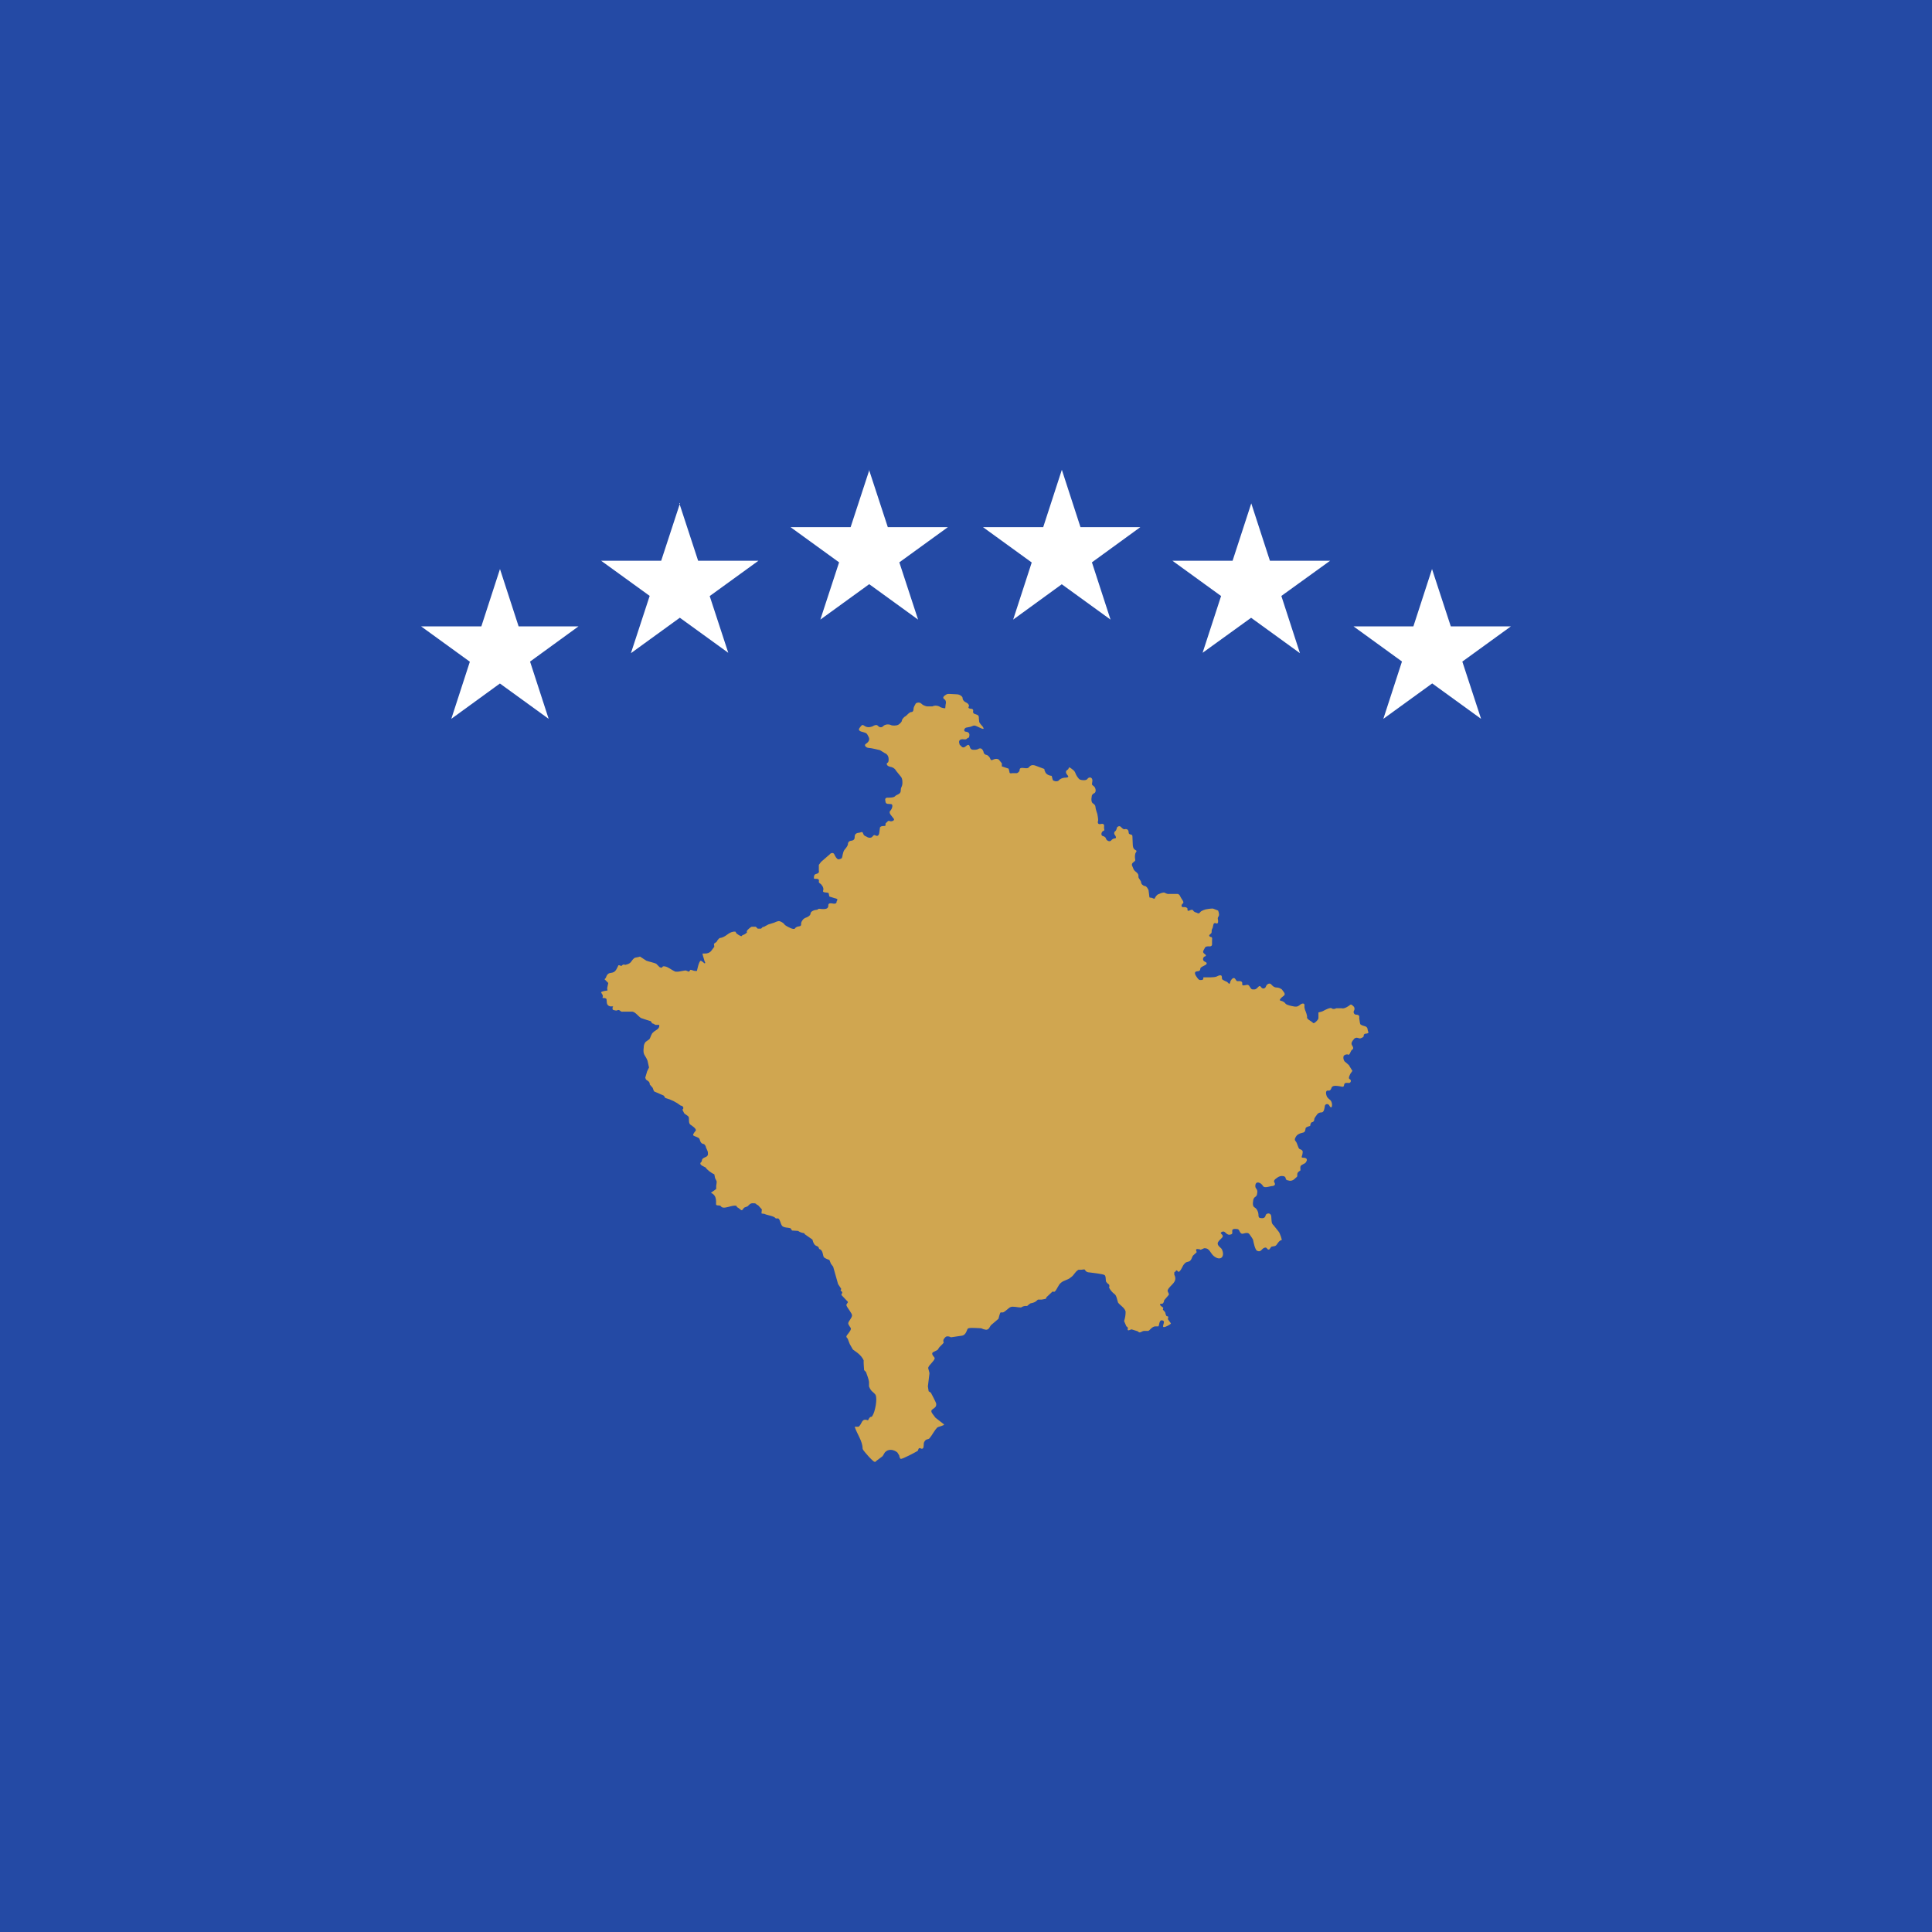
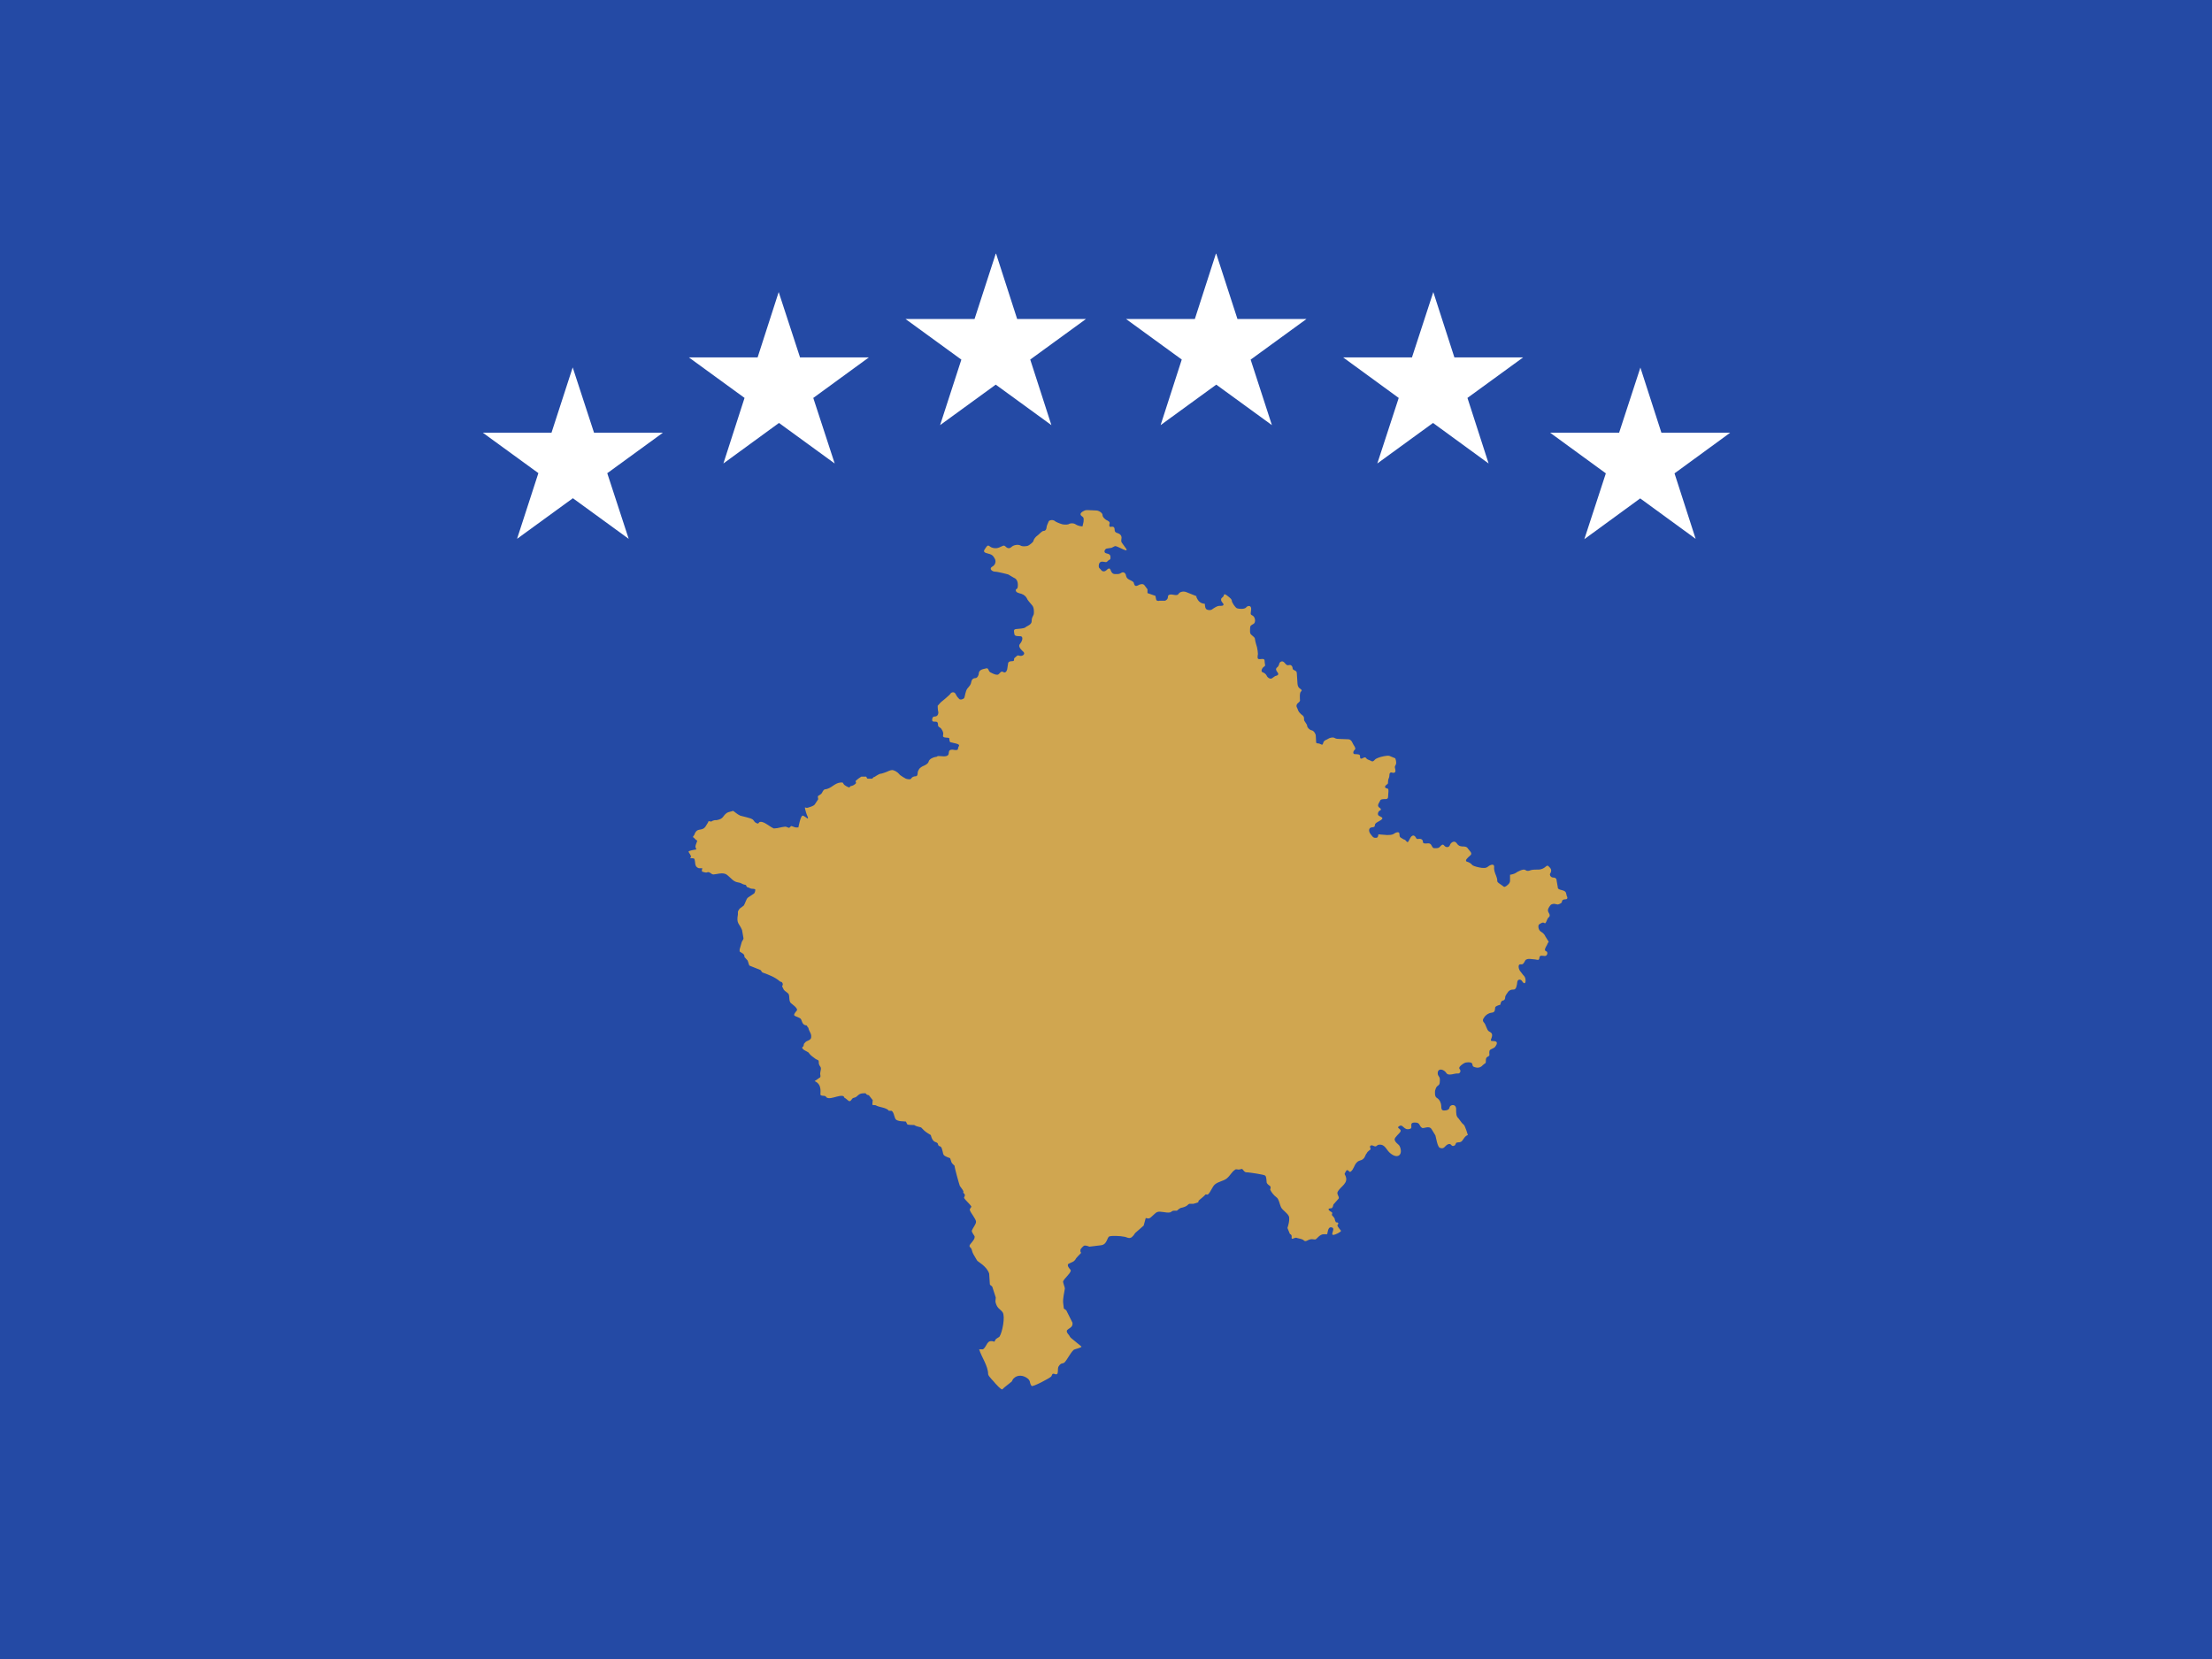
- <svg xmlns="http://www.w3.org/2000/svg" id="flag-icons-xk" viewBox="0 0 512 512">
-   <path fill="#244AA5" d="M0 0h512v512H0z" />
-   <path fill="#D0A650" d="m202.3 245.7 1.3-.7 1.6-.5s.8-.4 1.2-.4 1.3.5 1.5.9c.3.4 1.7 1 1.7 1s1 .4 1.1 0q.3-.4 1-.5c.7-.1.6-.4.6-.7q0-.5.5-1.1c.3-.4 1-.6 1-.6s1-.4 1-1 1.1-1 1.7-1c.5-.1 0-.4 1.3-.2 1.4.1 1.6-.3 1.7-.7 0-.5 0-.9.9-.8q1.3.3 1.3-.4c0-.4.8-.7-.6-1-1.4-.5-1.3-.2-1.4-.8s0-.6-1-.7-.4-.5-.5-1q-.1-.6-.5-1c-.2-.4-.7-.4-.7-.8q.2-.8-.6-.8c-.8 0-.7 0-.7-.4q0-.8.6-.9.9-.2.7-.9v-1.5l.6-.8 2.3-2c.2-.3.9-.6 1.2 0q.4.9.8 1.2c.2.3 1 0 1.2-.2.2-.4.2-1.5.7-2.2q.8-.9.9-1.4 0-.9.9-1c.9-.1.9-.7.9-1.1s.2-.9 1-1c.6 0 1-.5 1.2.1s.4.7.9.9q.7.5 1.4.2c.4-.3.5-.8 1-.5q.8.4 1-.6l.2-1.5s.1-.4 1-.4.2-.5.6-.8c.5-.4.5-.7 1-.5s1.5-.2 1-.7c-.4-.6-1.4-1.4-.9-2 .6-.6.8-1.7.3-1.8s-1.4.1-1.5-.5-.3-1 .3-1.2c.7 0 1.9 0 2.2-.4s1.5-.5 1.5-1.4c0-1 .3-1 .4-1.6.1-.5.1-1.6-.3-2.1l-1.3-1.6a2 2 0 0 0-1.2-1q-1.2-.2-1.3-.8c0-.6.5 0 .5-1.3s-1-1.6-1-1.6l-1.3-.8s-2.4-.6-3-.6-1.4-.7-.7-1.1q1.2-.8.7-1.8c-.5-1-.5-1-1.5-1.3q-1.5-.3-.9-1.1c.5-.6.6-1 1.2-.6q.9.7 2.2.2 1-.6 1.4-.2c.3.3.8.7 1.4.2.5-.6 1.5-.6 2-.4.5.3 1.6.2 2 0s1-.8 1-1.1.5-1 1-1.2c.4-.3 1-1.1 1.5-1.1s.6-.5.6-.9.4-1 .5-1.2c0-.3 1-.7 1.6-.1s1.5.7 1.5.7h1.4q.8-.4 1.8 0c.6.5 1.6.5 1.6.5l.1-1q.2-.7-.1-1.2c-.4-.3-.9-.6-.1-1.2.7-.5.7-.4 1.4-.4l1.8.1c.6 0 1.5.5 1.5 1s.4.9.8 1.1q.9.4.9 1-.4.6.3.7.9 0 .8.6-.2.7.7.9t.8 1l.1 1c.1.4.8 1.1.8 1.1s1 1.2-.3.6-1.6-.8-2-.7l-.8.3-1 .2c-.6 0-1 1-.3 1.1q1.1.1 1 1c-.1.9-.2.4-.6.8s-.7.2-1.3.2q-1 .1-.8 1c.2.9.2.4.5.8q.5.7 1.2.1c.5-.4.9-.7 1.1.1s.7.8 1.2.8q.8 0 1.2-.3.8-.3 1.2.7.1.9 1 1 .6.4.8.9.2.7.8.3.9-.4 1.5 0l.8 1v.8l1.8.6.2.8q0 .6.7.4h1.3s.7-.3.7-.8.3-.6.7-.6c.5 0 1.5.3 1.8-.2q.6-.8 1.7-.4l2.4.9s-.2 0 .3 1c.6.8 1.6.8 1.6.8l.3 1.1c.2.3 1 .5 1.5.2q.6-.7 1.6-.8 1 0 1-.3c0-.3-.6-.6-.6-1.2s.6-.5.7-1 .6 0 1 .3q.6.4.8 1c.2.6.8 1.5 1.2 1.7.5.2 1.7.3 2-.2s1.3-.6 1.3.5c-.1 1-.3 1 .3 1.4s.8 1.6.2 1.9q-.7.3-.7 1-.2 1.1.2 1.6.8.5.8 1c0 .5.5 1.9.5 1.9s.3 1.5.2 1.8-.2 1 .6.9q1.1-.3 1 .6c-.1.9.3 1-.2 1.2s-.7 1-.3 1.3q.8.2 1 .7c0 .4.8 1 1.3.6q.4-.5.9-.6.7 0 .3-.7-.6-.7-.1-1.2c.4-.2.5-1 .5-1s.6-.8 1.2 0c.7.7.8.4 1.2.4q.7.1.7.9c0 .8 1 .3 1 1l.1 2.3s0 1 .6 1.3.4.4.1.9q-.2.7-.1 1.4c.1.7.1.5-.3.9q-.8.5-.4 1.2c.3.6.2.9 1 1.5.7.6.6.9.6 1.3s.7 1 .7 1.4c0 .5.6 1 1 1s1 .9 1 1.3l.2 1.6s-.1.2.4.2 1 .6 1.1 0q.5-.9 1.1-1c.4-.2 1.2-.5 1.5-.3q.7.4 1.2.3h2.2s.4 0 .7.7 1.1 1.4.7 1.8c-.5.3-.5 1 0 1q1-.1 1.2.4-.1.8.5.5.8-.4 1 0t1 .6q.5.4.9-.2c.3-.4 1.4-.7 1.4-.7s1.5-.3 2-.2l1.3.5s.4.9.2 1.4-.4.4-.2 1.2q.1 1-.5.8-.7-.3-.8.6c-.1.9-.4.8-.4 1.4s0 .5-.3.8q-.7.5 0 .8c.6 0 .4.6.4 1v1s0 .5-.6.5q-1.1-.1-1.3.4c-.2.5-.8 1-.2 1.5q.9.6.1.8c-.4.2-.6 1 0 1.3q1 .4.3.9c-.5.3-1.4.6-1.4 1q0 .7-.8.7-1.2.1-.1 1.6c.6.9.8.7 1.3.7s.4-.7.4-.7h2q.9 0 1.5-.2c.4-.2 1.4-.7 1.4.1s.2.7.7 1 .5.1 1 .6q.4.6.6-.5c.3-.6.9-1.2 1.3-.5s.5.5 1 .5q.9 0 .8.7c-.1.7.6.4 1.2.3s.7.4 1 .8q.3.5.8.4.5.1 1-.4c.3-.3.6-.8 1-.2s1.1.4 1.3-.2 1-1.1 1.5-.4q.6.7 1.3.7t1.4.5c.3.5 1.2 1.2.5 1.7s-1.4 1.2-.8 1.3q.9.2 1.3.8c.4.4 1.6.6 2.1.7s1 .2 1.7-.4c.6-.5 1.3-.5 1.2.2s.3 1.5.3 1.5.4 1 .4 1.5q-.2.4.8 1c1 .6.7.9 1.4.4q.9-.8.8-1.2v-1.4s1-.2 1.3-.4 1.9-1 2.2-.7.9.2 1.2 0h1.5q.6.2 1.8-.6c.7-.6.7-.4 1.2 0s.4 1 .2 1.3 0 1 .6 1q1 0 .8.9l.2 1.3c.1.4.1.5 1.1.8 1 .2.9.8 1 1.3q.4.6-.3.7-.9 0-.8.7c-.1.4-1 .6-1 .6l-.8-.2s-.6 0-.8.4c-.3.3-.9 1-.5 1.6q.6.9 0 1.2c-.4.3-.6 1.5-1 1.3s-.8 0-1.1.2-.3 1.4.4 1.8q1.1.9 1 1l.8 1.3-.5.7c-.2.4-.7 1.3-.2 1.5s.3 1-.2 1-1.2-.2-1.3.5-.4.5-1 .4-2-.4-2.3.3q-.3 1-1 .8c-.7 0-.5 1-.3 1.5s.9 1 .9 1 .5.4.5 1.3-.4.8-.7.2-1.1-.5-1.2.1-.2 1.7-.9 1.7q-.8 0-1.2.6c-.2.3-.7.9-.7 1.2s-.1.7-.6.8c-.4 0-.5 1-.5 1s-1.1.2-1.2.6 0 1.1-.9 1.2q-1.3.3-1.7 1.1-.5.7 0 1.2c.4.4.6 1.8 1 2q1 .3.8 1c0 .8-.6 1.3.1 1.3q1.2 0 1 .8c-.3.6-.3.6-.9.9-.5.3-.8.3-.8 1s.2.6-.3.9q-.6.4-.5 1c0 .6-.1.4-.7 1s-1.3.6-1.8.4q-.5 0-.6-.6c-.1-.6-1-.6-1.4-.5-.5.1-1.1.6-1.1.6s-.8.5-.5 1q.5.8-.4 1c-.7 0-2.2.7-2.6 0-.5-.9-1.8-1.4-2-.3s.6.9.5 2c-.1 1-.3 1-.7 1.3q-.4.4-.4 1c-.1.4-.2 1.4.4 1.7s1 1.3 1 1.8 0 1 .6 1q1.1.2 1.3-.7c.1-.6 1.4-.9 1.5.3s0 1.8.6 2.3l1.2 1.5c.6.6 1 2.4 1 2.4-1 .2-1.2 1.4-1.8 1.6l-1 .2-.5.7c-.7.3-.5-.8-1.4-.4-.7.3-.8 1.2-1.8.8-.6-.2-1-2.3-1.1-2.8 0-.3-.7-1.2-.9-1.5-.6-1-1.8 0-2.2-.3-.7-.4-.4-1.2-1.3-1.2-2-.2-.6 1.1-1.4 1.4-1.5.6-1.5-1.4-2.7-.5-.4.3.7.6.4 1.2-.2.4-1.4 1.2-1.3 1.8.1.8 1 1 1.2 1.7.7 1.7-.4 3-2.2 1.6-1-.8-1.1-2.2-2.6-2.1l-.9.4q-.4-.2-1-.2c-.5.2 0 .6-.1.9l-.9.8c-.4.5-.3 1-.9 1.5-.5.3-.9.1-1.4.7-.6.6-.7 1.5-1.4 2.1-.4.3-.6-.9-1 0q-.2 0-.3.2v.6c1 2-1 2.6-1.7 4-.3.5.5 1 .2 1.4l-1.2 1.4q0 .4-.3.8c-.2.2-.7 0-.8.3 0 .3.6.6.8.8s-.1.5 0 .6c1 1 .4.7.9 1.6 0 .2.4 0 .5.3l-.1.6.8 1.1c0 .3-1.5 1-1.8 1-.9 0 .8-1.8-.7-1.8-.6 0-.6 1.4-.8 1.6h-.8c-.9 0-1.5 1.1-1.9 1.2h-1.1c-.4 0-.8.4-1.2.4q-.2 0-.5-.3l-1.6-.5c-.3 0-.8.4-1 .2-.2-.1.3-.7-.4-1l-.6-1.4q.4-1.2.4-2.5c-.2-1-1.5-1.7-2-2.4-.2-.5-.4-2-1-2.3a5 5 0 0 1-1.4-1.7q.2-.3 0-.8-.5-.3-.8-.8c-.1-.4 0-1.5-.4-1.7-.4-.3-3.3-.6-4-.7q-.5 0-.9-.3l-.4-.5-.9.1h-.7c-1 .6-1.1 1.4-2 2-.9.8-1.8.7-2.7 1.5-.6.5-1 1.7-1.5 2.2-.2.3-.6 0-.7.1l-1.6 1.5s0 .3-.2.4l-1 .2h-1c-.4.2-.4.7-2 1l-.3.2-.6.5h-.6q-.6.1-1 .4c-.9 0-2.2-.4-2.8-.1-.4.1-1.5 1.3-2 1.4h-.6c-.2 0-.5 1.4-.6 1.7l-2 1.7-.5.8q-.3.4-.8.4-.7-.1-1.3-.4c-.7 0-2.7-.2-3.3 0-.6 0-.4 1.9-2 2l-2.7.4s-.6-.4-1.2-.2c-.2 0-.8.7-.8 1v.3l.1.3c-.3.5-1.1 1-1.4 1.6l-.2.3c-.2.2-1.3.6-1.4.8-.3.6.7 1.2.6 1.5-.2.8-1.4 1.6-1.7 2.4-.1.3.4 1.3.3 1.7l-.4 3.3.2 1.3.6.4c.1.2 1.4 2.6 1.4 2.9.2 1.7-2.3 1.1-.8 2.9l.6.8 2.3 1.8c0 .3-1.6.6-1.8.8-.8.8-1.4 2.1-2.1 2.9-.5.4-.9 0-1.4 1-.2.4 0 1.3-.3 1.6-.4.4-.7-.2-1 0-.2 0-.3.6-.4.7-.5.3-4.2 2.3-4.5 2.1-.2 0-.4-.7-.4-.9l-.5-.8c-1-.8-2.4-1-3.3 0l-.6 1-1.6 1.2s-.3.4-.5.3c-.3 0-1.2-1-1.5-1.3-.4-.5-1.6-1.7-1.7-2.2 0-2-1.5-3.9-2.1-5.8h1c1-.6.7-2.4 2.5-1.7.3-.3.2-.6.7-.9q.4 0 .5-.3c.7-1 1.4-4.6.8-5.6-.6-.8-1.2-.8-1.7-2.2v-1.2c0-.4-.7-2.4-.8-2.6l-.5-.5c0-.1-.2-2.3-.1-2.5-.6-1.7-2.8-2.8-2.9-3l-.8-1.4-.5-1.3c0-.2-.4-.4-.4-.7 0-.4 1.2-1.4 1.2-2.1 0-.3-.8-1-.7-1.5s1-1.4 1-2-1.3-2-1.5-2.7c0-.4.5-.7.4-.9l-1.7-1.8c-.1-.3.5-.6 0-1s0-.3-.1-.7l-.8-1.2-1.3-4.6-.6-.8-.4-1s-1.3-.4-1.5-.8c-.2-.3-.2-1.2-.6-1.7q-.2-.3-.6-.4l-.2-.5c-.4-.5-1.1 0-1.6-2l-2-1.4-.2-.3q-.9-.1-1.6-.6l-1.6-.1-.4-.6c-.6-.2-1.7-.1-2.2-.6s-.6-2.2-1.3-2h-.4c-.5-.7-2.2-.8-3-1.2-.2-.1-.8 0-.8-.2l.1-1-1-1.1c-.6-.2-.3-.3-.8-.5-1.1-.1-1.2 0-2 .8l-.8.3c-.4.2-.5 1-1 .6l-.5-.4c-.3-.3-.5-.1-.6-.6-1-.5-3.6 1.2-4.2 0-.5-.3-.8 0-1.2-.3-.2-.2.5-2.4-1.4-3.2l1.4-1v-.8c0-.3.2-1 .1-1.3l-.4-.8-.2-1-.6-.3q-.8-.5-1.4-1.1l-.3-.4c-.3-.2-1.5-.6-1.4-1.1q0-.2.3-.4l.2-.7c.5-.7 1.7-.4 1.5-1.7 0-.6-.5-1.1-.6-1.8l-.4-.5c-1.2-.1-1-1.3-1.4-1.6-1.3-.8-2.2-.3-.8-2 .2-.5-1.2-1.4-1.5-1.6-.5-.5-.2-1.5-.4-2-.1-.3-1-.7-1.2-1l-.4-.8v-.2q.4-.3 0-.8-.2-.2-.5-.2-1.8-1.4-4-2c-.4-.2-.2-.5-.6-.7l-2.3-1c-.3 0-.4-.9-.6-1.1l-.7-.8c0-.8-.5-.9-1-1.3l-.2-.5.5-1.7.5-1-.4-1.8c-.6-1.6-1.3-1.4-1-3.6q0-.6.3-1.1l.2-.3 1-.7c.3-.4.5-1.5 1-1.8.2-.3 1.2-.8 1.3-1q.4-.4.3-1h-1c-.1 0-.5-.4-.9-.4l-.2-.4-.2-.2-1-.3-1.5-.5c-.7-.4-1.5-1.6-2.3-1.7h-2.5c-.6.1-.6-.2-1-.4-.7-.2-.2.4-1.7-.1q-.2-.5.1-.9h-.8c-1.2-.3-.8-1.4-1-2q-.4-.3-1-.2v-.3c.3-.3-.4-1.1-.4-1.2 0-.3 1.5-.5 1.7-.5l-.1-.6.3-1.4-1-1q.3-.2.4-.5c.7-2 1.8-.4 2.8-2.2l.5-1h.2l.6.2q.2-.3.6-.4l.4.1c1.8-.4 1.4-1 2.4-1.8.3-.2 1.1-.2 1.5-.4l1.7 1.1c.5.2 2.3.6 2.6.8l.9.9c1 .5.4-.4 1.4-.2s1.8 1 2.8 1.4h.7c.3 0 2-.4 2.1-.3l.7.3c.2 0 .4-.5.5-.5.7.1.8.4 1.7.3 0 0 .5-2.6 1-2.7.2 0 .9.6 1 .7.4 0 0-.6 0-.6 0-.2-.6-1.8-.5-2h.6q1 0 1.6-.6l.9-1.2-.1-.8.7-.5q.3-.6.8-1c1.7-.2 2.2-1.5 3.7-1.7h.5l.3.5c.1.1 1 .7 1.3.7l.3-.3c.3 0 1.1-.5 1.2-.8q-.2 0 0-.4c0-.1 1-1 1.2-1h1.1l.5.5h.9l.5-.5z" />
-   <path fill="#FFF" d="m281.4 124.5 12.9 39.7-33.8-24.5h41.7l-33.7 24.5zm50.2 8.9 12.9 39.7-33.8-24.5h41.8L318.7 173zm47.9 17.4 13 39.7-33.8-24.5h41.7l-33.8 24.5zm-149.1-26.3-13 39.7 33.8-24.5h-41.7l33.8 24.5-13-39.7zm-50.2 8.9-13 39.7 33.8-24.5h-41.7L193 173l-13-39.7zm-47.7 17.4 12.9 39.7-33.8-24.5h41.7l-33.7 24.5z" />
+ <svg xmlns="http://www.w3.org/2000/svg" id="flag-icons-xk" viewBox="0 0 640 480">
+   <path fill="#244AA5" d="M0 0h640v480H0z" />
+   <path fill="#D0A650" d="M253 224.8s1.2-.8 1.6-.9c.5 0 2-.6 2-.6s1-.5 1.5-.5c.6 0 1.6.6 2 1.1.3.5 2 1.4 2 1.4s1.2.4 1.5 0c.2-.4.7-.7 1.3-.7.5 0 .6-.5.6-.9s.2-.9.6-1.4c.5-.5 1.3-.8 1.3-.8s1.2-.5 1.3-1.2c.2-.7 1.3-1.2 2-1.3.7 0 0-.4 1.8-.2 1.7.2 2-.4 2-.9.1-.5 0-1 1.1-1 1.1.2 1.6.2 1.6-.4 0-.6 1-1-.7-1.4-1.8-.5-1.6-.1-1.8-1 0-.7 0-.6-1.1-.7-1.2-.1-.6-.7-.7-1.3-.1-.6-.4-1-.6-1.3-.3-.4-.9-.4-.9-1s-.1-1-.7-1c-.7 0-1 0-1-.5 0-.6.2-1 .8-1 .7 0 1-.6 1-1.2-.2-.6-.2-1.9-.2-1.9l.9-1s2.6-2.1 2.8-2.5c.2-.4 1.1-.7 1.5.1.4.8.6 1 1 1.4.3.4 1.3.1 1.5-.3.2-.4.3-1.9.9-2.7.6-.7 1-1.1 1.1-1.8s.5-1.2 1.2-1.2c.6 0 1-.9 1-1.4 0-.5.4-1 1.2-1.2.8-.1 1.3-.6 1.6.2s.6.7 1.1 1c.6.3 1.4.6 1.8.3.5-.4.7-1 1.3-.7.6.4 1 0 1.2-.7l.3-1.9s.1-.5 1.1-.5.3-.6.8-1c.6-.4.6-.8 1.3-.6.7.3 1.8-.3 1.3-1-.6-.6-1.8-1.6-1.1-2.4.7-.8 1-2 .3-2.2-.7-.1-1.8.1-1.9-.6-.1-.8-.4-1.4.5-1.5.8-.1 2.2-.1 2.7-.5.4-.4 1.8-.7 1.8-1.8 0-1.2.4-1.3.6-2 .1-.6.1-2-.5-2.6-.6-.7-1.4-1.6-1.5-2-.2-.4-.7-1-1.6-1.3-.8-.2-1.6-.4-1.6-1 0-.7.6.1.6-1.6 0-1.7-1.1-2-1.1-2l-1.7-1s-3-.8-3.8-.8-1.8-.8-.9-1.4c1-.5 1.2-1.5.9-2.2-.4-.7-.6-1.3-1.9-1.6-1.3-.3-1.6-.6-1-1.4.5-.7.7-1.3 1.4-.7.6.5 1.8.7 2.7.3 1-.4 1.3-.8 1.8-.3.4.4 1 .8 1.7.2.7-.7 2-.8 2.6-.5.5.4 2 .3 2.4 0 .4-.2 1.4-1 1.4-1.3s.6-1.2 1.1-1.5c.6-.4 1.3-1.4 1.9-1.4.6 0 .8-.7.8-1 0-.5.5-1.4.6-1.7 0-.3 1.2-.8 2 0 .9.5 2 .8 2 .8s1 .2 1.7 0a2 2 0 0 1 2.1 0c.9.6 2 .6 2 .6l.3-1.3c0-.4.2-1.2-.3-1.5-.4-.3-1-.7-.1-1.4 1-.6 1-.5 1.9-.5l2.2.1c.7 0 1.8.7 1.8 1.3 0 .6.5 1 1 1.4.6.3 1.3.6 1 1.2-.1.5-.1 1 .6.8.7-.1.9.3.9.9 0 .5.2.8 1 1 .6.2 1 .7 1 1.2s-.2.9 0 1.4l1 1.4s1.3 1.5-.4.7c-1.6-.7-2-1-2.5-1l-1 .5-1.3.2c-.6 0-1.2 1.2-.2 1.4.9.2 1.2.4 1.2 1.2s-.3.5-.8 1c-.4.6-.8.2-1.6.2s-1 .7-1 1.3.3.6.6 1c.4.6 1 .7 1.6.2.5-.5 1-.9 1.3.1.4 1 .9 1 1.5 1 .7 0 1 0 1.6-.4.5-.3 1.2 0 1.3.9.2.8.7 1 1.3 1.3.6.3 1 .5 1 1 .2.6.5.8 1.1.5.6-.4 1.5-.6 1.9-.1l.9 1.2v1.1l2.3.8.2 1c0 .3.4.6 1 .4h1.6s.8-.3.8-1c0-.6.3-.8 1-.8.5 0 1.8.5 2.1-.2.4-.6 1.4-.8 2.2-.5l3 1.2s-.3 0 .4 1.1 2 1.1 2 1.1 0 1 .3 1.4c.2.4 1.3.6 1.8.2.6-.4 1.4-1 2.1-1s1.2 0 1.2-.4-.7-.7-.7-1.4.7-.6.8-1.3c.1-.6.8 0 1.3.4s1 .8 1 1.2c0 .5 1 2 1.5 2.2.6.2 2.1.3 2.6-.2.4-.6 1.6-.8 1.5.5-.1 1.3-.4 1.4.4 1.8.8.4 1 2 .3 2.4-.7.4-1 .5-1 1.2s-.2 1.6.4 2c.6.5 1 .8 1 1.2 0 .5.6 2.4.6 2.4s.4 1.9.2 2.3c0 .5-.3 1.2.7 1.1 1-.1 1.3-.1 1.3.7s.4 1.2-.2 1.5c-.6.4-1 1.4-.4 1.6.6.2 1 .6 1.2 1 .1.4 1 1.2 1.6.7.6-.4.7-.6 1.2-.7.4-.1.8-.4.3-1-.4-.5-.6-1-.1-1.4.5-.3.7-1.3.7-1.3s.7-1 1.5 0 1 .6 1.5.6.8.5.8 1c0 .6 1.2.5 1.2 1.3l.2 3s0 1.1.7 1.5c.7.5.6.6.2 1-.3.6-.2 1.5-.2 2s.2.5-.3 1c-.6.4-.9 1-.5 1.6.3.6.2 1 1.1 1.8 1 .7.9 1 .9 1.6 0 .5.9 1.3.9 1.8s.7 1.2 1.3 1.3 1.2 1 1.2 1.6l.1 1.9s0 .3.6.3c.7 0 1.2.8 1.4 0 .2-1 1-1 1.4-1.3s1.4-.6 1.9-.3 1 .3 1.5.3l2.6.1s.6 0 1 .8c.3.8 1.3 1.8.8 2.2-.6.5-.6 1.3 0 1.3s1.5 0 1.5.5c0 .6 0 1 .7.7.5-.3.9-.4 1.1 0 .3.4.7.4 1.3.7.6.4.8.1 1.2-.3.3-.4 1.7-.8 1.7-.8s1.8-.5 2.5-.3l1.7.7s.4 1 .2 1.7c-.2.6-.5.5-.2 1.5.2 1-.3 1-.7 1-.5-.2-1-.2-1 .7 0 .8-.4 1-.4 1.8s0 .6-.5 1c-.4.3-.6.8.1 1 .7 0 .5.8.5 1.2l-.1 1.4s0 .5-.7.5-1.5 0-1.6.5c-.2.5-1 1.3-.3 1.9.8.5.6.8.1 1-.4.3-.8 1.3.2 1.6.9.4.8.7.2 1.1-.6.4-1.7.8-1.7 1.4s-.3.6-1 .7c-.7.1-1 1-.2 2 .8 1.1 1 1 1.6 1 .6 0 .6-1 .6-1l2.5.2c.6 0 1.4 0 1.9-.3.5-.4 1.7-.9 1.7 0 0 1 .3 1 .8 1.3.6.5.7.1 1.2.8.5.6.6 0 1-.7.3-.7 1-1.4 1.6-.6.5.9.5.6 1.2.6s1 .4 1 .9.6.5 1.5.4c.8 0 .9.5 1.2 1s.5.4 1 .4c.4 0 .9 0 1.2-.4.4-.4.8-1 1.3-.3.5.6 1.4.5 1.6-.2.3-.8 1.3-1.4 1.9-.6.6.9 1 .9 1.6 1 .6 0 1.4 0 1.7.6.4.6 1.5 1.4.7 2-.8.7-1.7 1.5-1 1.8a3 3 0 0 1 1.6 1c.5.4 2 .7 2.7.8.7 0 1.2.2 2-.5.9-.6 1.7-.6 1.6.3-.1.8.3 1.8.3 1.8s.6 1.4.6 1.9-.1.6 1 1.3c1 .6.8 1 1.7.4.8-.6 1-1 1-1.5v-1.7s1.2-.2 1.6-.5c.5-.4 2.3-1.3 2.8-.9s1 .3 1.5.1c.5-.2 1.4-.2 1.9-.2.4 0 1.2.1 2.2-.6.9-.8.9-.6 1.5 0 .5.5.5 1.1.2 1.6-.4.4 0 1.3.8 1.3s1 .5 1 1l.3 1.7c0 .4 0 .7 1.4 1 1.2.3 1 1 1.2 1.6.3.5.3 1-.4 1s-1 .3-1 .8c-.2.5-1.2.7-1.2.7l-1-.2s-.8 0-1.1.4c-.4.5-1 1.3-.6 2 .5.8.5 1.2 0 1.6-.4.3-.7 1.9-1.1 1.6-.5-.4-1 0-1.5.3-.5.2-.4 1.7.5 2.2 1 .6 1.2 1.3 1.2 1.3l1 1.6s-.3.3-.5.9c-.3.5-1 1.6-.3 1.8.7.2.4 1.4-.3 1.4s-1.5-.4-1.6.5-.5.6-1.2.5c-.7 0-2.4-.5-2.9.3-.5.9-.6 1.2-1.4 1.1-.8 0-.5 1.3-.2 1.8l1 1.3s.7.5.7 1.6c0 1-.5 1-1 .2-.4-.7-1.3-.6-1.4.2-.1.9-.3 2.2-1 2.2-.9 0-1.2.2-1.6.6-.3.4-.9 1.2-.9 1.6s-.1.9-.7 1-.7 1.2-.7 1.2-1.4.3-1.5.8c-.1.5.1 1.4-1 1.5a3 3 0 0 0-2.2 1.4c-.4.5-.5 1 0 1.5s.8 2.2 1.4 2.5c.5.3 1 .5.9 1.3-.1.9-.8 1.5.1 1.5 1 0 1.5.2 1.2 1-.4.7-.4.8-1 1.1-.8.4-1.1.4-1.1 1.2s.2.9-.4 1.2-.6.7-.6 1.4-.2.4-.9 1.1c-.7.8-1.6.8-2.2.6s-.7-.2-.8-.9c-.1-.6-1.1-.6-1.7-.5-.6 0-1.4.7-1.4.7s-1 .7-.6 1.2c.5.5.2 1.4-.6 1.3-.8-.1-2.6.8-3.2-.1-.6-1-2.2-1.6-2.5-.3-.2 1.2.7 1.1.6 2.4 0 1.3-.3 1.3-.8 1.7-.4.4-.4.8-.6 1.3 0 .5-.2 1.7.6 2.1.8.5 1.2 1.6 1.2 2.3 0 .6 0 1.3.8 1.3s1.5-.2 1.6-.9c.1-.7 1.7-1.2 1.9.3 0 1.5 0 2.3.7 2.9.5.6 1 1.5 1.5 1.8.4.3 1.2 3 1.2 3-1.1.3-1.4 1.8-2.1 2-.4.2-.9 0-1.3.3-.2.3-.2.7-.6.8-.9.4-.7-.9-1.8-.4-.9.4-1 1.5-2.3 1-.7-.2-1.1-3-1.3-3.6l-1.1-1.8c-.8-1.2-2.3 0-2.8-.4-.8-.5-.5-1.4-1.7-1.5-2.4-.2-.7 1.5-1.7 1.8-2 .7-2-1.8-3.4-.6-.5.4 1 .7.6 1.4-.3.6-1.7 1.6-1.7 2.3.2 1 1.2 1.3 1.5 2 1 2.3-.5 3.8-2.7 2-1.2-.9-1.5-2.7-3.3-2.5-.5 0-.6.4-1 .5-.5 0-.8-.4-1.3-.3-.7.3 0 .8-.2 1.2 0 0-1 .7-1 1-.6.6-.4 1.2-1.2 1.8-.6.5-1.1.2-1.8 1-.7.7-.8 1.9-1.7 2.6-.5.4-.8-1.1-1.4-.1l-.2.4c-.2.3-.2.4 0 .7 1.2 2.4-1.4 3.2-2.2 4.9-.3.7.6 1.3.3 1.9l-1.5 1.7c0 .2-.2.8-.4 1-.2.2-1 0-1 .4s.8.7 1 .9c.2.3-.2.7 0 .8 1.2 1.3.5.9 1.1 2 .1.2.5-.1.7.3.1.4-.4.4-.2.8 0 .2 1 1.4 1 1.4 0 .4-1.8 1.2-2.2 1.2-1.1 0 1-2.2-.8-2.2-.8 0-.9 1.7-1 2h-1c-1.2 0-2 1.4-2.4 1.5-.3.1-1-.2-1.5 0-.4 0-1 .5-1.4.5-.3 0-.4-.2-.7-.4-.5-.3-1.5-.4-2-.6-.4 0-1 .4-1.2.3-.3-.2.3-1-.6-1.4l-.7-1.7c.3-1 .6-2 .5-3.1-.2-1.1-2-2-2.4-3-.3-.6-.6-2.4-1.3-2.8a6.2 6.2 0 0 1-1.8-2.2c0-.2.3-.6 0-1-.3-.3-.8-.5-1-1-.1-.4 0-1.8-.5-2.1-.5-.3-4-.8-5-.9-.4 0-.7 0-1-.3l-.6-.7-1 .2c-.3 0-.8-.2-1 0-1.1.7-1.4 1.7-2.5 2.6-1.1.8-2.3.8-3.4 1.7-.7.6-1.2 2.1-1.9 2.8-.3.3-.7 0-.8.1-.6.7-1.4 1.2-2 1.8-.1.2 0 .4-.2.5l-1.3.4h-1.2c-.5.2-.5.8-2.5 1.2l-.5.3-.6.5h-.9c-.5 0-.8.5-1.2.5-1 .2-2.8-.5-3.6-.1-.5.1-1.8 1.7-2.3 1.8-.3.1-.6 0-1-.1l-.6 2.2-2.4 2.1c-.3.3-.4.7-.8 1-.2.3-.6.5-1 .5s-1.1-.4-1.6-.4c-.8-.2-3.3-.3-4-.1-.9.1-.6 2.4-2.6 2.6l-3.3.4c-.1 0-.8-.4-1.5-.3-.3.1-1.1 1-1.1 1.2v.5l.2.4c-.4.5-1.4 1.3-1.7 2l-.4.4c-.2.2-1.6.7-1.7.9-.3.8 1 1.6.8 1.9-.3 1-1.7 2-2.2 3-.1.4.5 1.7.5 2.1-.2 1.3-.6 2.9-.5 4.1l.2 1.7.7.5 1.8 3.6c.3 2.2-3 1.4-1 3.6.2.4.4.7.8 1l2.8 2.3c0 .4-2 .7-2.3 1-1 1-1.7 2.6-2.6 3.6-.6.5-1-.1-1.8 1.3-.2.5 0 1.6-.3 2-.5.4-.8-.2-1.3 0-.2 0-.3.7-.5.8-.5.5-5.2 3-5.6 2.7-.2-.1-.5-.9-.5-1.1 0-.3-.4-.9-.6-1-1.2-1-3-1.3-4.2 0-.3.3-.3.8-.7 1l-2 1.6-.5.5c-.5 0-1.6-1.3-2-1.7-.4-.6-2-2-2.1-2.7 0-2.4-1.9-4.9-2.6-7.2h1.1c1.3-.9 1-3 3.3-2.2.3-.4.3-.8.8-1 .2-.2.6-.3.7-.5.8-1.2 1.7-5.8.9-7-.7-1-1.5-1-2-2.7-.2-.5 0-1 0-1.6l-1-3.1c-.2-.3-.7-.5-.7-.7l-.2-3.1c-.7-2.2-3.4-3.5-3.5-3.8l-1-1.7c-.4-.7-.4-1-.6-1.6-.1-.3-.6-.6-.6-.9 0-.6 1.6-1.7 1.5-2.7 0-.3-1-1.3-.8-1.8.2-.6 1.2-1.8 1.2-2.5 0-.8-1.6-2.6-1.8-3.4-.1-.5.6-.8.4-1.1-.2-.4-1.8-1.9-2-2.3-.3-.3.5-.7 0-1.3-.6-.5-.1-.4-.3-.8-.2-.5-.7-1-1-1.5-.2-.5-1.6-5.5-1.5-5.8-.3-.3-.7-.6-.9-1l-.4-1.2s-1.6-.5-1.9-1c-.2-.3-.3-1.6-.7-2.2-.2-.3-.5-.2-.7-.4-.2-.2-.2-.5-.3-.7-.5-.6-1.4 0-2-2.4-1-.6-1.7-1-2.4-1.8l-.4-.4c-.6-.2-1.5-.3-2-.7-.3 0-1.8 0-2-.2l-.4-.8c-.8-.1-2.2 0-2.9-.6-.5-.5-.6-2.8-1.6-2.5a.7.7 0 0 0-.4 0c-.7-1-2.9-1-3.8-1.6-.2-.1-1 0-1-.2l.1-1.3-1.1-1.4c-.9-.2-.6-.3-1-.6-1.5 0-1.7.2-2.6 1-.2.2-.7.3-1 .4-.5.3-.6 1.2-1.3.8l-.6-.5c-.4-.4-.6-.2-.8-.8-1.2-.7-4.5 1.5-5.2 0-.6-.3-1 0-1.5-.4-.2-.2.7-3-1.7-4l1.6-1.1c.2-.3 0-.8 0-1 0-.5.3-1.4.2-1.7 0-.3-.4-.6-.5-1-.2-.3 0-.8-.2-1.2l-.8-.4c-.6-.5-1.2-.8-1.7-1.4l-.4-.5c-.4-.3-1.8-.8-1.8-1.4 0-.2.4-.3.4-.5.1-.3 0-.6.3-.8.6-1 2.1-.5 1.9-2.2-.1-.8-.7-1.4-.8-2.2-.3-.2-.3-.5-.5-.7-1.5-.1-1.3-1.6-1.8-2-1.5-1-2.7-.4-1-2.4.2-.7-1.5-1.8-1.8-2.1-.6-.6-.3-1.9-.6-2.5 0-.3-1.1-.9-1.4-1.3l-.5-1v-.1c.3-.3.2-.8 0-1-.1-.3-.6-.2-.7-.4-1.4-1.2-3-1.8-4.9-2.5-.5-.2-.3-.6-.8-.8l-3-1.2c-.2 0-.4-1.1-.6-1.5l-.9-1c0-1-.6-1-1.4-1.6v-.6l.6-2.1c.1-.4.6-.8.5-1.2l-.4-2.3c-.8-2-1.7-1.8-1.2-4.5 0-.6-.1-.9.3-1.4l.2-.3 1.2-.9c.4-.6.7-1.9 1.2-2.3l1.8-1.2c.2-.2.4-.9.3-1.2-.4-.2-.8-.1-1.2-.2-.2 0-.7-.4-1.1-.4-.1-.2-.3-.3-.3-.5l-.2-.2c-.5 0-1-.3-1.4-.5-.5-.2-1.2-.2-1.7-.5-1-.5-2-2-2.9-2.2-1.2-.3-2 .1-3.2.2-.7 0-.7-.4-1.3-.6-.8-.3-.2.4-2-.2-.3-.2 0-.8 0-1h-1c-1.4-.4-.9-1.8-1.3-2.7-.1-.2-.8-.2-1-.2-.2 0-.2-.2-.2-.2l.2-.1c.2-.4-.7-1.4-.7-1.6.1-.3 2-.6 2.2-.6.1-.3-.1-.5-.2-.7 0-.5.3-1.2.5-1.7v-.2c-.6-.3-.7-.7-1.2-1 0-.3.3-.4.4-.7.9-2.5 2.3-.5 3.5-2.8.1-.2.5-.7.6-1.1h.2c.2 0 .6.2.8 0 .2-.2.5-.2.8-.3h.5c2.2-.4 1.7-1.2 3-2.1.4-.3 1.4-.4 1.8-.6.5.3 1.2 1 2.1 1.4.7.2 3 .7 3.4 1 .5.2.6.8 1 1 1.3.8.5-.4 1.8-.2 1.3.3 2.3 1.4 3.5 1.9l1-.1c.3-.1 2.3-.5 2.5-.4l.8.3c.3.1.5-.5.8-.5.8.2.8.5 2 .4 0 0 .6-3.3 1.2-3.4.3-.1 1.2.7 1.4.8.4.1 0-.7 0-.7-.2-.3-.8-2.3-.7-2.5 0 0 .5.2.8.1.6-.2 1.5-.4 2-.9l1-1.5c.1-.2-.2-.8 0-1l.9-.6c.4-.4.4-1 1-1.3 2-.2 2.7-1.8 4.6-2h.6l.4.6c0 .1 1.3.9 1.5.8.2 0 .3-.3.5-.4.3.1 1.4-.5 1.5-.9 0 0-.2-.3-.1-.6a12 12 0 0 1 1.6-1.2h1.4c.2.2.2.6.5.6h1.2c.2 0 .3-.5.7-.5z" />
+   <g id="h" fill="#FFF">
+     <path id="star" d="M351.9 73.4 368 123l-42.2-30.7H378L335.8 123l16-49.6z" />
+     <path id="star_1_" d="m414.7 84.5 16 49.6-42.1-30.7h52.1l-42.2 30.7 16.2-49.6z" />
+     <path id="star_2_" d="m474.6 106.3 16 49.6-42.1-30.7h52.1L458.4 156l16.2-49.6z" />
+   </g>
+   <g id="h_1_">
+     <path id="star_3_" fill="#FFF" d="M288.1 73.4 272 123l42.2-30.7H262l42.2 30.7-16-49.6z" />
+     <path id="star_4_" fill="#FFF" d="m225.3 84.5-16 49.6 42.1-30.7h-52.1l42.2 30.7-16.2-49.6z" />
+     <g transform="scale(-1 1)">
+       <path id="star_5_" fill="#FFF" d="m-165.7 106.3-16.2 49.6 42.2-30.7h-52.1l42.2 30.7-16.1-49.6z" />
+     </g>
+   </g>
</svg>
